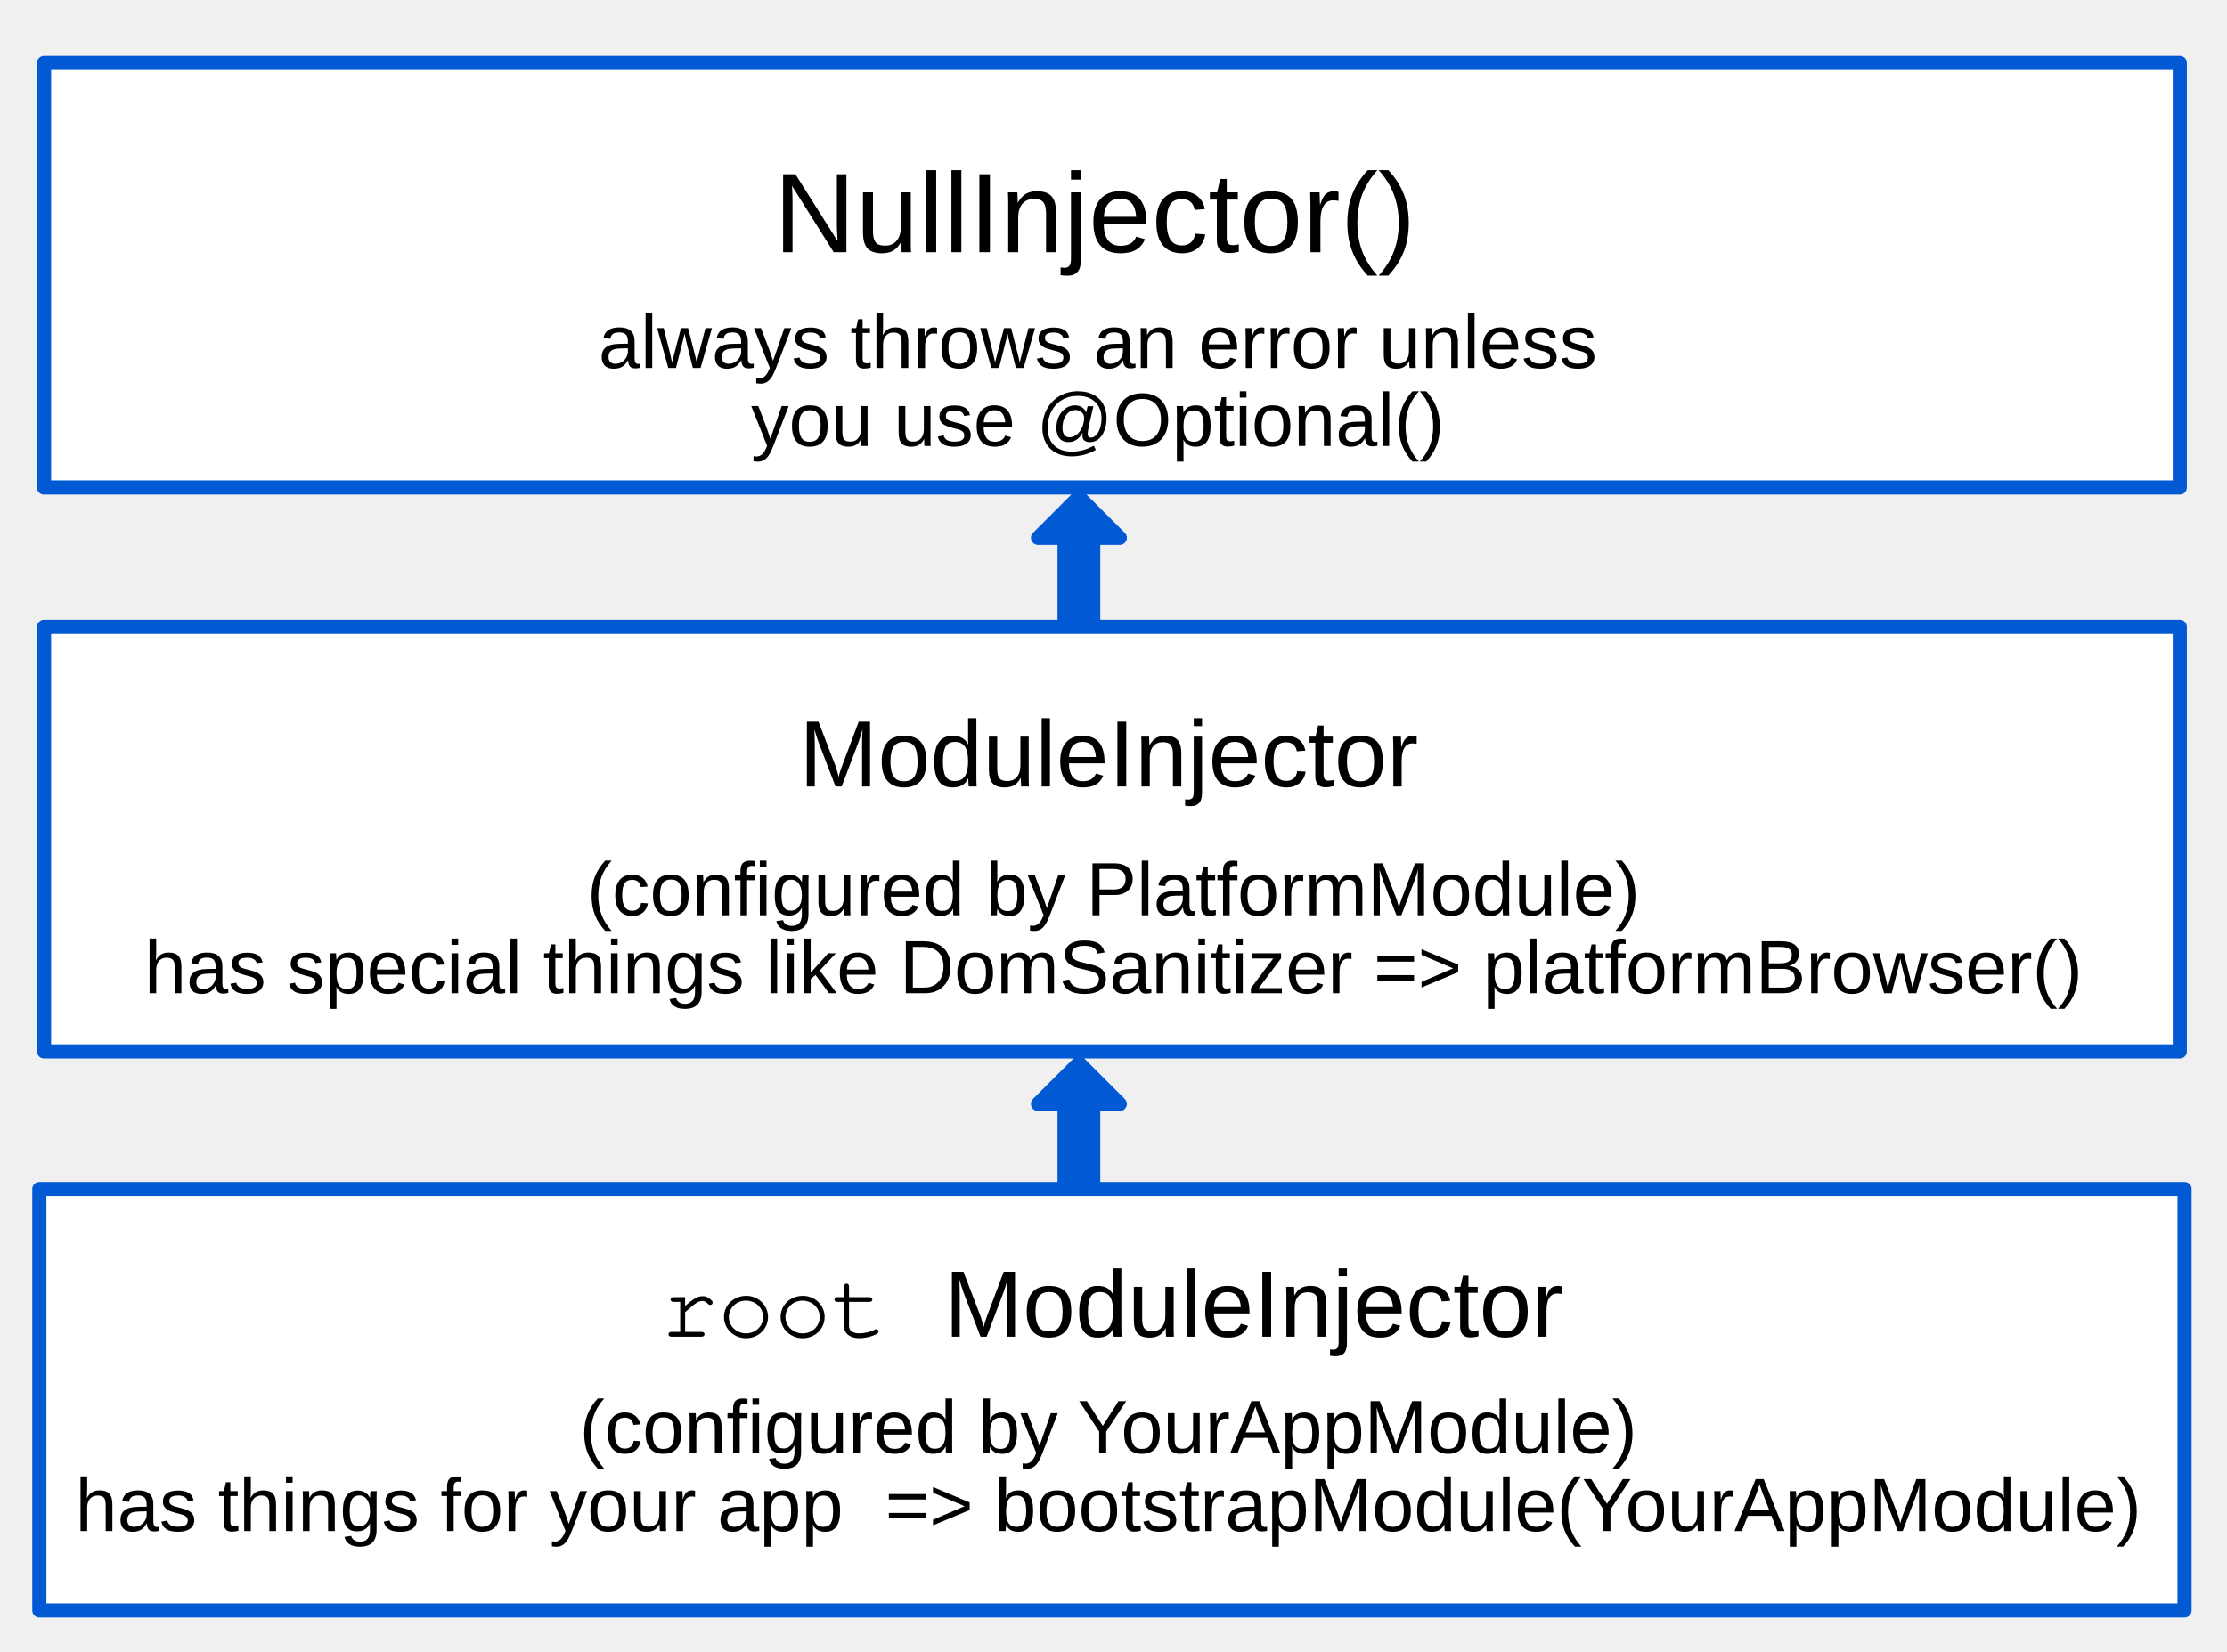
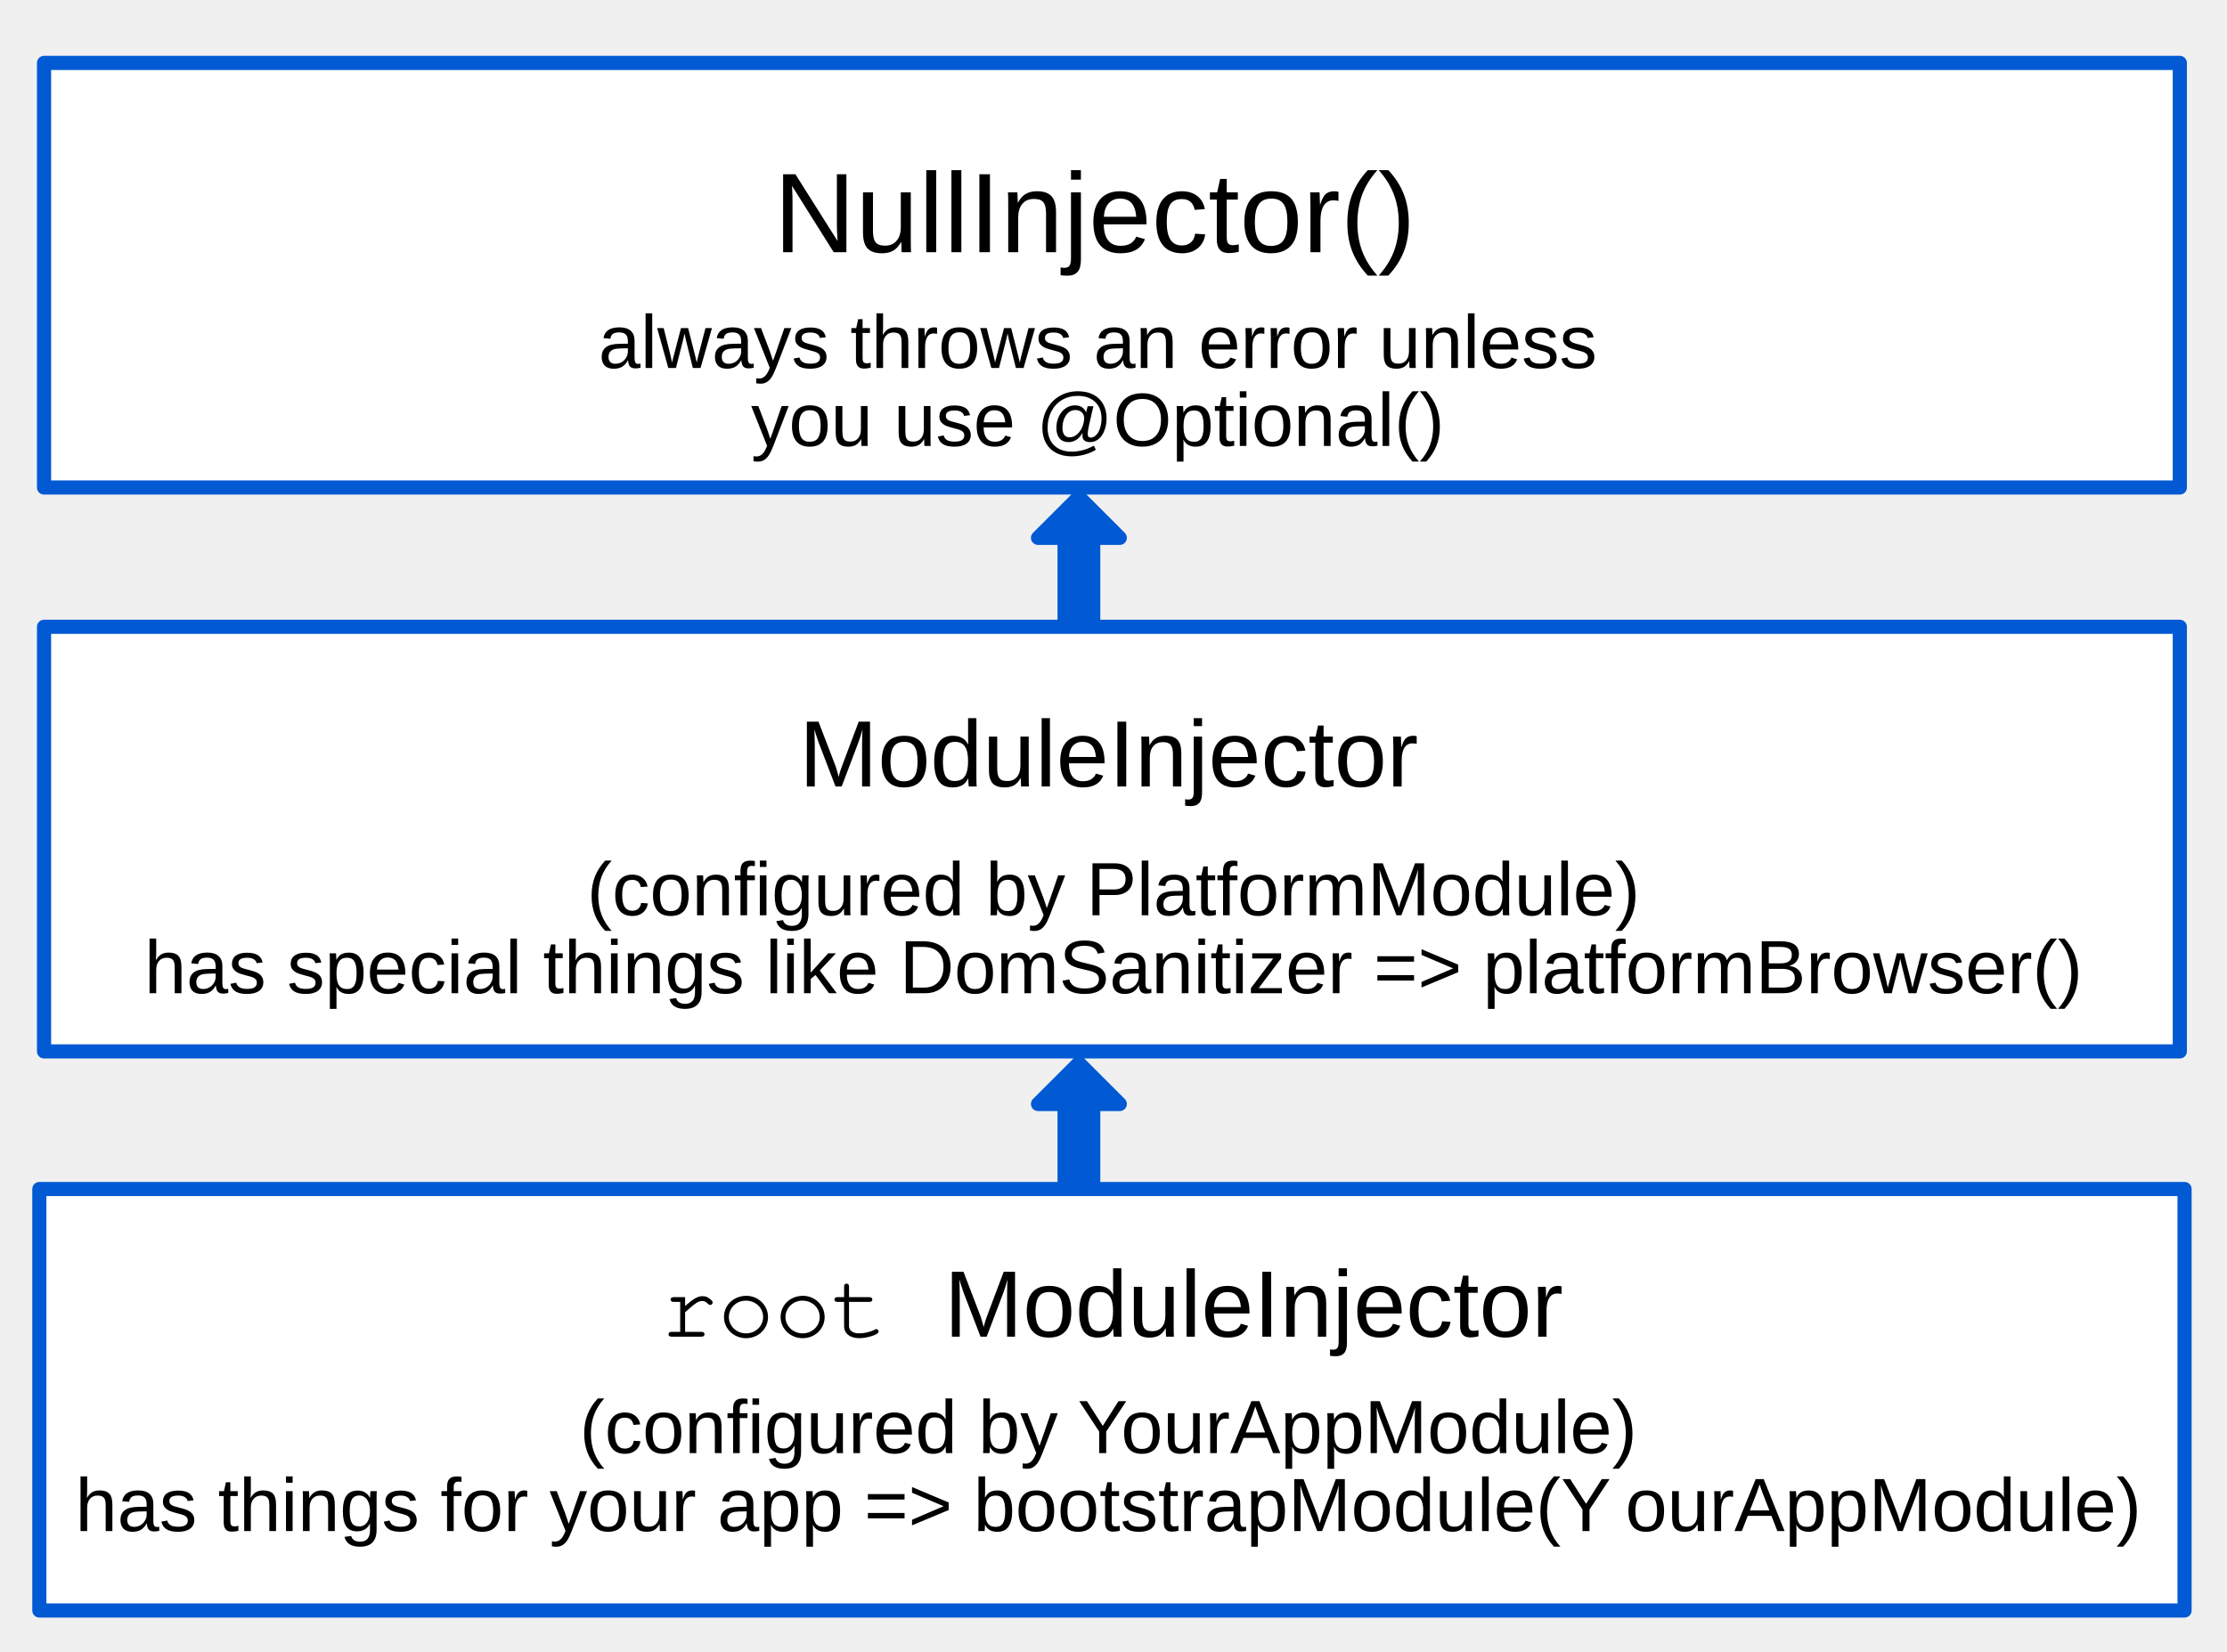
- <svg xmlns="http://www.w3.org/2000/svg" width="100%" height="100%" viewBox="0 0 600 445" version="1.1" xml:space="preserve" style="fill-rule:evenodd;clip-rule:evenodd;stroke-linecap:round;stroke-linejoin:round;stroke-miterlimit:1.5;">
+ <svg xmlns="http://www.w3.org/2000/svg" width="100%" height="100%" version="1.1" viewBox="0 0 600 445" xml:space="preserve" style="fill-rule:evenodd;clip-rule:evenodd;stroke-linecap:round;stroke-linejoin:round;stroke-miterlimit:1.5">
  <g id="NullInjector">
-     <rect x="11.864" y="16.952" width="575.424" height="114.429" style="fill:#fff;stroke:#0159d3;stroke-width:3.81px;" />
-     <text x="208.488px" y="67.96px" style="font-family:'ArialMT', 'Arial', sans-serif;font-size:30.514px;">NullInjector()</text>
-     <g transform="matrix(0.847458,0,0,0.847619,-81.3559,-80.5238)">
-       <text x="286.27px" y="212px" style="font-family:'ArialMT', 'Arial', sans-serif;font-size:24px;">always throws an error unless</text>
-       <text x="334.768px" y="236.785px" style="font-family:'ArialMT', 'Arial', sans-serif;font-size:24px;">you use @Optional()</text>
+     <rect width="575.424" height="114.429" x="11.864" y="16.952" style="fill:#fff;stroke:#0159d3;stroke-width:3.81px" />
+     <text x="208.488" y="67.96" style="font-family:'ArialMT','Arial',sans-serif;font-size:30.514px">NullInjector()</text>
+     <g>
+       <text x="286.27" y="212" transform="matrix(0.847458,0,0,0.847619,-81.3559,-80.5238)" style="font-family:'ArialMT','Arial',sans-serif;font-size:24px">always throws an error unless</text>
+       <text x="334.768" y="236.785" transform="matrix(0.847458,0,0,0.847619,-81.3559,-80.5238)" style="font-family:'ArialMT','Arial',sans-serif;font-size:24px">you use @Optional()</text>
    </g>
  </g>
-   <path d="M286.822,144.941l-7.161,0l11.017,-11.017l11.017,11.017l-7.161,0l0,38.992l-7.712,0l0,-38.992Z" style="fill:#0159d3;stroke:#0159d3;stroke-width:3.81px;" />
-   <path d="M286.822,297.512l-7.161,0l11.017,-11.017l11.017,11.017l-7.161,0l0,38.993l-7.712,0l0,-38.993Z" style="fill:#0159d3;stroke:#0159d3;stroke-width:3.81px;" />
+   <path d="M286.822,144.941l-7.161,0l11.017,-11.017l11.017,11.017l-7.161,0l0,38.992l-7.712,0l0,-38.992Z" style="fill:#0159d3;stroke:#0159d3;stroke-width:3.81px" />
+   <path d="M286.822,297.512l-7.161,0l11.017,-11.017l11.017,11.017l-7.161,0l0,38.993l-7.712,0l0,-38.993Z" style="fill:#0159d3;stroke:#0159d3;stroke-width:3.81px" />
  <g id="Moduleinjector">
-     <rect x="11.864" y="168.913" width="575.424" height="114.429" style="fill:#fff;stroke:#0159d3;stroke-width:3.81px;" />
-     <text x="215.313px" y="211.956px" style="font-family:'ArialMT', 'Arial', sans-serif;font-size:25.429px;">ModuleInjector</text>
-     <g transform="matrix(0.847458,0,0,0.847619,-24.5763,-79.6762)">
-       <text x="215.592px" y="385px" style="font-family:'ArialMT', 'Arial', sans-serif;font-size:24px;">(conﬁgured by PlatformModule)</text>
-       <text x="74.879px" y="409.785px" style="font-family:'ArialMT', 'Arial', sans-serif;font-size:24px;">has special things like DomSanitizer =&gt; platformBrowser()</text>
+     <rect width="575.424" height="114.429" x="11.864" y="168.913" style="fill:#fff;stroke:#0159d3;stroke-width:3.81px" />
+     <text x="215.313" y="211.956" style="font-family:'ArialMT','Arial',sans-serif;font-size:25.429px">ModuleInjector</text>
+     <g>
+       <text x="215.592" y="385" transform="matrix(0.847458,0,0,0.847619,-24.5763,-79.6762)" style="font-family:'ArialMT','Arial',sans-serif;font-size:24px">(conﬁgured by PlatformModule)</text>
+       <text x="74.879" y="409.785" transform="matrix(0.847458,0,0,0.847619,-24.5763,-79.6762)" style="font-family:'ArialMT','Arial',sans-serif;font-size:24px">has special things like DomSanitizer =&gt; platformBrowser()</text>
    </g>
  </g>
  <g id="root">
-     <rect x="10.599" y="320.428" width="577.966" height="113.581" style="fill:#fff;stroke:#0159d3;stroke-width:3.81px;" />
-     <g transform="matrix(0.847458,0,0,0.847619,-59.3163,262.743)">
-       <text x="280.144px" y="115px" style="font-family:'Courier';font-size:30px;">root</text>
-       <text x="370.158px" y="115px" style="font-family:'ArialMT', 'Arial', sans-serif;font-size:30px;">ModuleInjector</text>
+     <rect width="577.966" height="113.581" x="10.599" y="320.428" style="fill:#fff;stroke:#0159d3;stroke-width:3.81px" />
+     <g>
+       <text x="280.144" y="115" transform="matrix(0.847458,0,0,0.847619,-59.3163,262.743)" style="font-family:'Courier';font-size:30px">root</text>
+       <text x="370.158" y="115" transform="matrix(0.847458,0,0,0.847619,-59.3163,262.743)" style="font-family:'ArialMT','Arial',sans-serif;font-size:30px">ModuleInjector</text>
    </g>
-     <g transform="matrix(0.847458,0,0,0.847619,15.5593,-82.219)">
-       <text x="165.889px" y="559px" style="font-family:'ArialMT', 'Arial', sans-serif;font-size:24px;">(conﬁgured by <tspan x="324.209px 338.014px 351.361px " y="559px 559px 559px ">You</tspan>rAppModule)</text>
-       <text x="5.57px" y="583.785px" style="font-family:'ArialMT', 'Arial', sans-serif;font-size:24px;">has things for your app  =&gt; bootstrapModule(Y<tspan x="498.332px 511.68px " y="583.785px 583.785px ">ou</tspan>rAppModule)</text>
+     <g>
+       <text x="165.889" y="559" transform="matrix(0.847458,0,0,0.847619,15.5593,-82.219)" style="font-family:'ArialMT','Arial',sans-serif;font-size:24px">(conﬁgured by <tspan x="324.209 338.014 351.361" y="559 559 559">You</tspan>rAppModule)</text>
+       <text x="5.57" y="583.785" transform="matrix(0.847458,0,0,0.847619,15.5593,-82.219)" style="font-family:'ArialMT','Arial',sans-serif;font-size:24px">has things for your app =&gt; bootstrapModule(Y<tspan x="498.332 511.68" y="583.785 583.785">ou</tspan>rAppModule)</text>
    </g>
  </g>
</svg>
